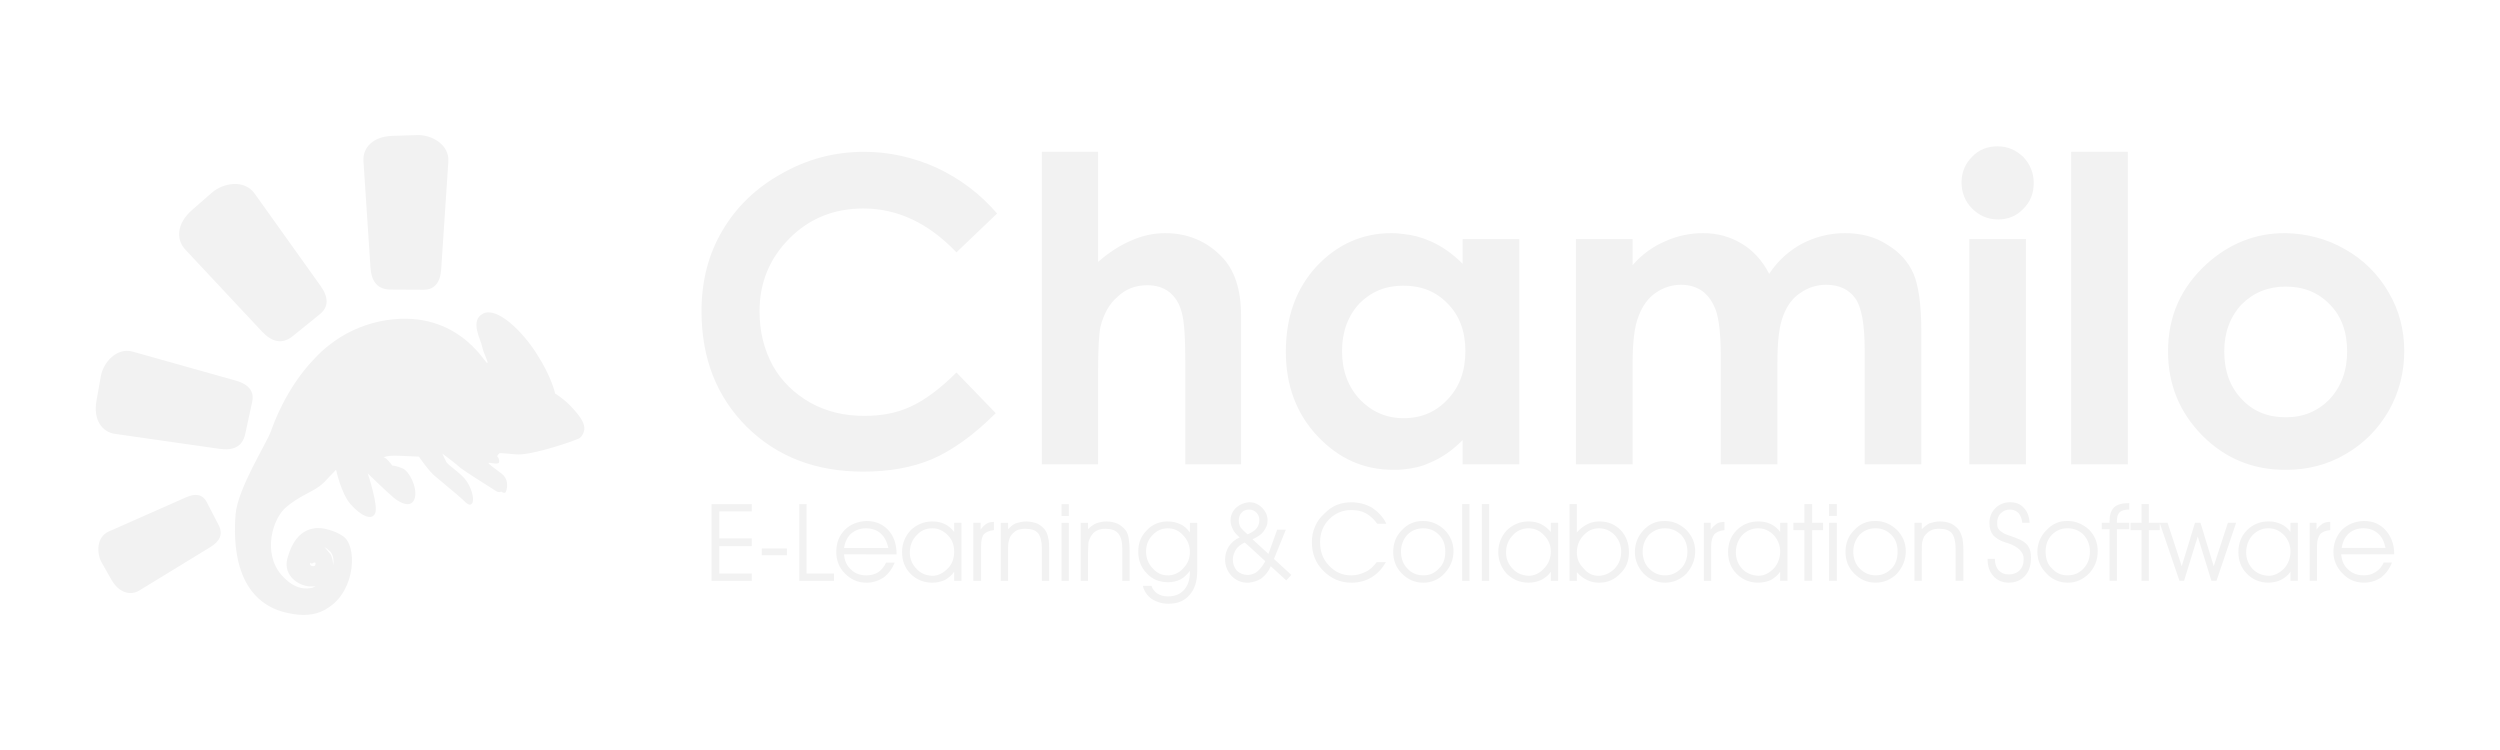
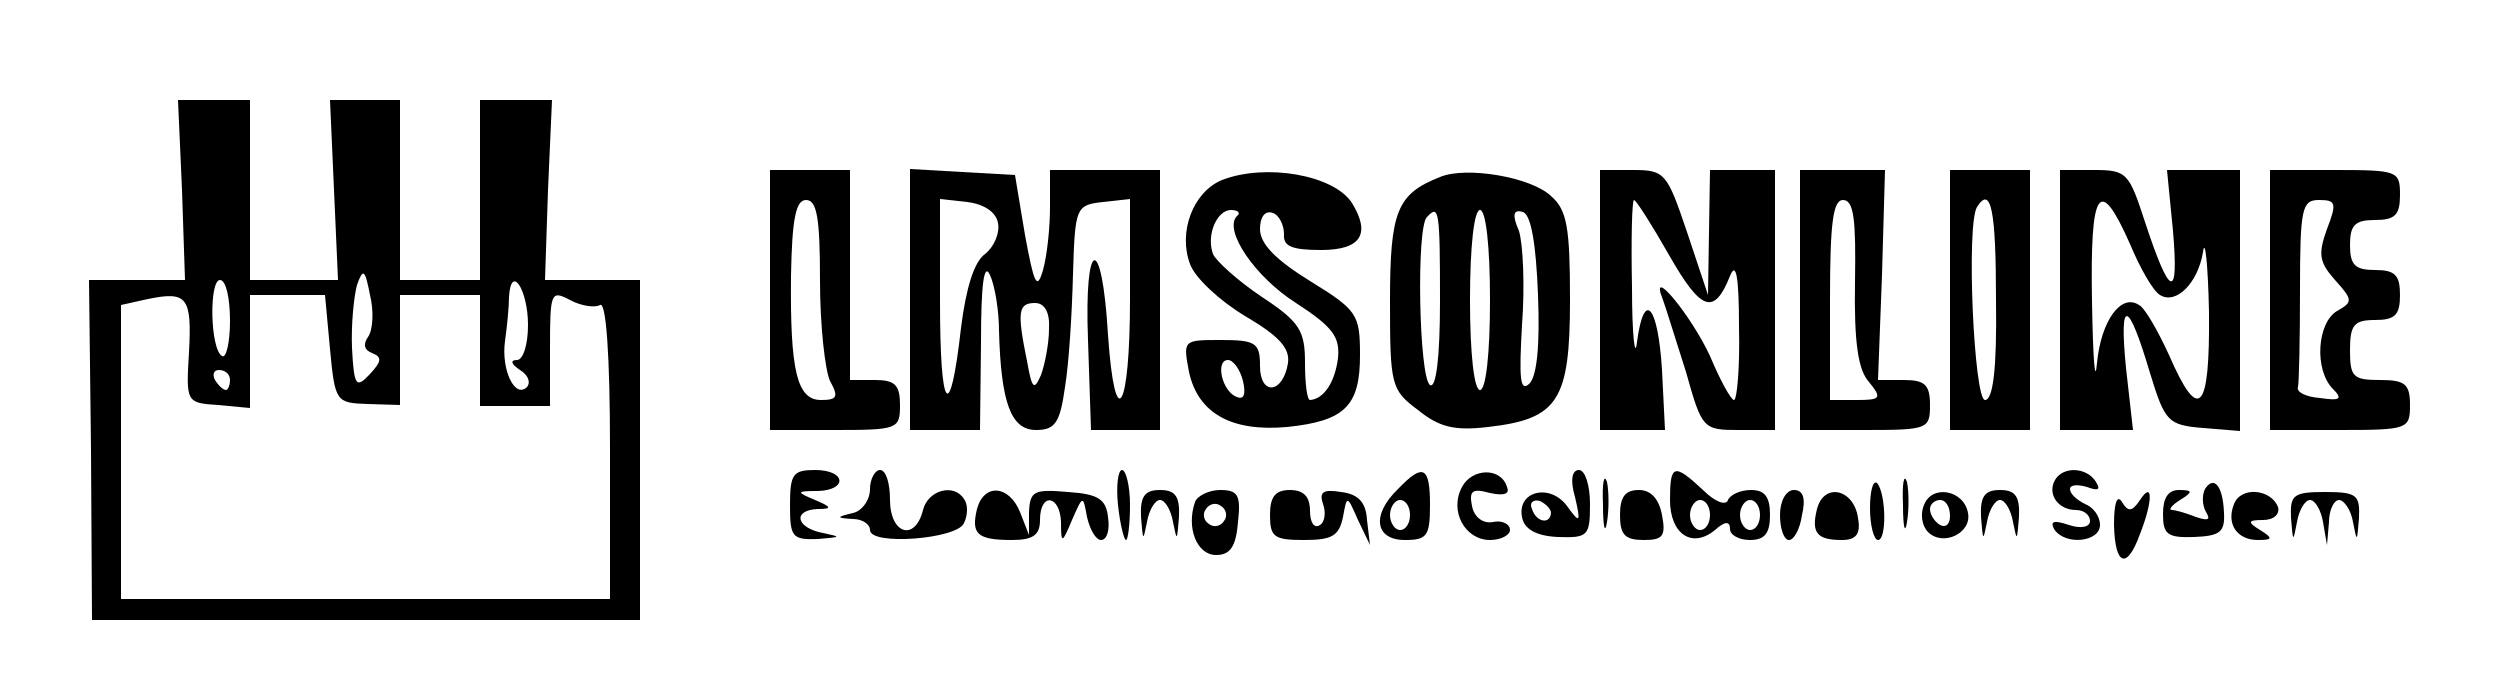
- <svg xmlns="http://www.w3.org/2000/svg" width="200" height="60" viewBox="0 0 200 60" id="svg6694" version="1.1">
-   <defs id="defs6696" />
-   <g id="layer1" transform="translate(0,-992.3622)">
-     <rect style="opacity:1;fill:#cccccc;fill-opacity:0;stroke:none;stroke-width:1;stroke-linecap:round;stroke-linejoin:round;stroke-miterlimit:4;stroke-dasharray:none;stroke-dashoffset:0;stroke-opacity:1" id="rect7274" width="200" height="60" x="0" y="992.362" />
-     <g transform="matrix(0.7610014,0,0,0.7610014,-79.12945,664.8682)" style="fill:#f2f2f2" id="g6644">
-       <g style="fill:#f2f2f2" id="g6646" transform="matrix(0.5211852,0.00265067,-0.00264964,0.5209805,89.99285,329.6949)">
-         <path style="fill:#f2f2f2" id="path6648" d="m 145.07,280.927 c 0,0 0.799,-0.399 1.039,-1.758 0,-0.08 0,-0.16 0,-0.24 l 0,-0.24 c -0.08,-1.278 -1.359,-2.797 -2.797,-4.315 -1.678,-1.678 -3.116,-2.478 -3.116,-2.478 0,0 -0.719,-3.356 -3.756,-7.99 -2.956,-4.635 -8.071,-9.509 -10.867,-8.071 -2.797,1.438 -0.32,5.434 -0.16,6.633 0.24,1.278 1.438,3.356 1.039,3.356 -0.479,-0.08 -6.553,-11.507 -21.735,-8.31 -3.916,0.878 -7.272,2.557 -9.989,4.714 l 0,26.69 c 0.959,-0.959 1.358,-1.439 1.358,-1.439 0,0 1.039,4.795 2.957,6.953 1.918,2.157 4.235,3.436 4.954,1.837 0.719,-1.518 -1.518,-8.07 -1.518,-8.07 0,0 4.155,3.995 5.354,4.954 1.199,0.958 3.516,2.157 4.155,0 0.559,-2.157 -1.119,-5.433 -2.477,-5.992 -1.278,-0.56 -2.078,-0.56 -2.078,-0.56 0,0 -0.799,-1.039 -1.199,-1.359 -0.479,-0.32 -0.559,-0.319 -0.559,-0.319 0,0 0.719,-0.4 2.957,-0.32 2.317,0.08 4.155,0.16 4.155,0.16 0,0 2.078,3.036 3.356,3.995 1.199,1.039 4.315,3.516 5.434,4.554 1.039,1.039 1.678,1.519 2.078,0.639 0.32,-0.879 -0.24,-3.196 -1.678,-4.874 -1.518,-1.598 -3.116,-2.477 -3.676,-3.276 -0.479,-0.959 -0.799,-1.678 -0.799,-1.678 0,0 2.957,2.157 3.676,2.877 0.799,0.639 6.073,3.915 6.952,4.474 0.879,0.64 1.279,0.24 1.279,0.24 0,0 0.639,0.479 0.879,0.16 0.24,-0.32 0.879,-2.477 -0.799,-3.755 -1.758,-1.359 -2.797,-1.998 -2.637,-2.158 0.08,-0.159 1.838,0.4 2.077,-0.08 0.16,-0.399 -0.08,-1.038 -0.32,-1.198 -0.16,-0.241 0.48,-0.72 0.48,-0.72 0,0 0.639,0 3.276,0.24 2.637,0.24 9.269,-1.997 10.628,-2.477 1.358,-0.48 2.077,-0.799 2.077,-0.799 l 0,0 0,0 z m -50.342,34.36 c 5.514,-3.595 5.753,-12.705 2.717,-14.463 -0.879,-0.559 -1.758,-0.958 -2.717,-1.199 l 0,4.156 c 0.24,0.159 0.48,0.4 0.639,0.799 0.479,0.959 0.24,2.157 0.24,2.157 0,0 -0.08,-1.518 -0.639,-2.317 -0.08,-0.08 -0.16,-0.16 -0.24,-0.24 l 0,11.107 0,0 z m 0,-53.059 c -1.198,0.88 -2.237,1.918 -3.196,2.957 l 0,26.449 c 0.799,-0.479 1.518,-0.959 2.158,-1.598 0.4,-0.399 0.719,-0.799 1.039,-1.118 l -0.001,-26.69 0,0 z m -3.196,54.417 c 1.199,-0.239 2.317,-0.719 3.196,-1.358 l 0,-11.107 c -0.479,-0.639 -0.879,-1.039 -0.879,-1.039 0,0 0.4,0.16 0.879,0.64 l 0,-4.156 c -1.039,-0.319 -2.158,-0.479 -3.196,-0.239 l 0,6.952 0,0 c 0.24,-0.16 0.639,-0.24 0.479,0.32 -0.08,0.32 -0.32,0.319 -0.48,0.32 l 0,0 0,4.075 c 0.16,0 0.399,0 0.559,-0.08 0,0 -0.16,0.16 -0.56,0.319 l 0.002,5.353 0,0 z m 0,-51.46 c -5.594,5.913 -8.071,13.025 -8.63,14.623 -0.879,2.477 -6.552,11.426 -7.032,16.7 -0.4,5.354 -0.479,18.379 11.667,20.137 1.438,0.24 2.797,0.239 3.995,-10e-4 l 0,-5.353 c -1.119,0.319 -3.596,0.639 -6.393,-2.557 -3.756,-4.315 -1.918,-11.347 1.039,-13.745 1.918,-1.598 3.756,-2.477 5.354,-3.356 l 0,-26.448 0,0 0,0 z m 0,34.2 0,6.952 c -0.24,0.16 -0.4,0.16 -0.559,-0.08 -0.16,0.48 0.16,0.719 0.559,0.719 l 0,4.075 c -2.557,0.239 -6.073,-1.998 -5.194,-5.514 1.039,-3.994 2.957,-5.752 5.194,-6.152 z" />
-         <g style="fill:#f2f2f2" id="g6650" transform="matrix(0.3825107,0,0,0.3825107,20.08929,125.6128)">
-           <path style="fill:#f2f2f2" id="path6652" d="m 227.414,246.939 13.283,-0.497 c 7.13,-0.267 16.92,4.74 16.36,13.874 l -3.482,56.799 c -0.436,7.122 -3.506,10.89 -9.149,10.891 l -17.511,0 c -7.135,-10e-4 -10.136,-4.519 -10.641,-11.636 l -3.979,-56.054 c -0.503,-7.119 5,-12.998 15.119,-13.377 l 0,0 z" />
-         </g>
-         <g style="fill:#f2f2f2" id="g6654" transform="matrix(0.3107747,-0.2544954,0.2544954,0.3107747,-108.3247,252.8356)">
-           <path style="fill:#f2f2f2" id="path6656" d="m 364.994,242.27 13.283,-0.498 c 7.129,-0.267 16.919,4.74 16.36,13.874 l -3.481,56.799 c -0.437,7.122 -3.506,10.89 -9.149,10.89 l -17.511,0.001 c -7.135,-0.001 -10.136,-4.519 -10.64,-11.636 l -3.979,-56.054 c -0.506,-7.117 4.998,-12.998 15.117,-13.376 l 0,0 z" />
-         </g>
-         <g style="fill:#f2f2f2" id="g6658" transform="matrix(0.07828233,-0.3710459,0.3710459,0.07828233,-104.36,429.7208)">
-           <path style="fill:#f2f2f2" id="path6660" d="m 485.005,307.459 13.284,-0.497 c 7.129,-0.267 16.92,4.739 16.36,13.874 l -3.481,56.8 c -0.436,7.121 -3.506,10.889 -9.149,10.89 l -17.512,0 c -7.135,0 -10.134,-4.519 -10.64,-11.636 l -3.978,-56.054 c -0.505,-7.117 4.999,-12.998 15.116,-13.377 l 0,0 z" />
-         </g>
-         <g style="fill:#f2f2f2" id="g6662" transform="matrix(-0.1390276,-0.2652162,0.2652162,-0.1390276,13.93429,526.8686)">
-           <path style="fill:#f2f2f2" id="path6664" d="m 584.441,445.677 13.283,-0.497 c 7.131,-0.266 16.921,4.741 16.36,13.874 l -3.48,56.8 c -0.438,7.121 -3.505,10.89 -9.149,10.89 l -17.511,0 c -7.134,0 -10.135,-4.518 -10.639,-11.635 l -3.98,-56.054 c -0.504,-7.118 4.999,-12.998 15.116,-13.378 l 0,0 z" />
-         </g>
-       </g>
-       <g style="fill:#f2f2f2" id="g6666">
-         <path d="m 344.287,479.734 0,-5.523 c 1.825,0 3.362,-0.624 4.61,-1.921 1.201,-1.297 1.825,-2.978 1.825,-4.995 0,-2.017 -0.576,-3.698 -1.825,-4.947 -1.2,-1.249 -2.737,-1.873 -4.61,-1.873 l 0,-5.619 c 2.161,0.048 4.274,0.576 6.195,1.681 1.969,1.105 3.506,2.642 4.611,4.563 1.104,1.874 1.633,3.938 1.633,6.148 0,2.258 -0.528,4.323 -1.633,6.292 -1.153,1.969 -2.642,3.458 -4.563,4.563 -1.873,1.104 -3.986,1.633 -6.243,1.633 l 0,0 z m 0,-24.878 0,5.619 -0.048,0 c -1.825,0 -3.362,0.624 -4.611,1.873 -1.2,1.297 -1.825,2.929 -1.825,4.947 0,2.065 0.624,3.746 1.825,4.995 1.201,1.296 2.738,1.921 4.611,1.921 0,0 0,0 0.048,0 l 0,5.523 c -0.048,0 -0.048,0 -0.097,0 -3.41,0 -6.291,-1.201 -8.693,-3.602 -2.402,-2.449 -3.602,-5.379 -3.602,-8.837 0,-3.698 1.345,-6.724 4.083,-9.222 2.353,-2.113 5.091,-3.218 8.165,-3.218 0.048,0 0.096,0 0.144,0 l 0,0 0,0 z m -92.742,24.83 0,-5.379 c 1.873,0 3.41,-0.672 4.61,-1.969 1.249,-1.297 1.873,-2.978 1.873,-5.091 0,-2.065 -0.624,-3.746 -1.873,-4.995 -1.201,-1.249 -2.737,-1.873 -4.61,-1.873 l 0,-5.427 c 0.96,0.096 1.873,0.336 2.737,0.721 1.249,0.528 2.402,1.345 3.458,2.401 l 0,-2.593 5.955,0 0,23.677 -5.955,0 0,-2.545 c -1.153,1.153 -2.305,1.921 -3.506,2.401 -0.817,0.385 -1.729,0.577 -2.69,0.673 l 0,0 0,0 z m 18.106,-24.206 5.955,0 0,2.738 c 1.008,-1.153 2.161,-1.969 3.41,-2.497 1.249,-0.576 2.594,-0.865 4.034,-0.865 1.489,0 2.834,0.384 4.034,1.105 1.201,0.721 2.161,1.777 2.882,3.17 0.913,-1.393 2.113,-2.449 3.458,-3.17 1.393,-0.721 2.882,-1.105 4.514,-1.105 1.681,0 3.17,0.384 4.419,1.201 1.297,0.768 2.209,1.777 2.786,3.074 0.528,1.248 0.816,3.266 0.816,6.099 l 0,13.928 -5.955,0 0,-12.055 c 0,-2.69 -0.336,-4.515 -1.008,-5.427 -0.672,-0.913 -1.681,-1.393 -3.026,-1.393 -1.008,0 -1.921,0.288 -2.738,0.865 -0.816,0.528 -1.393,1.345 -1.777,2.353 -0.432,1.057 -0.624,2.69 -0.624,4.947 l 0,10.71 -5.955,0 0,-11.478 c 0,-2.161 -0.192,-3.698 -0.48,-4.611 -0.337,-0.961 -0.817,-1.633 -1.441,-2.113 -0.624,-0.432 -1.345,-0.672 -2.257,-0.672 -0.961,0 -1.874,0.288 -2.69,0.865 -0.769,0.528 -1.393,1.393 -1.777,2.449 -0.432,1.056 -0.624,2.737 -0.624,4.995 l 0,10.566 -5.955,0 0,-23.678 -7.5e-4,0 0,0 z m 44.329,-9.75 c 1.057,0 1.922,0.384 2.69,1.105 0.72,0.768 1.105,1.681 1.105,2.738 0,1.104 -0.336,1.969 -1.105,2.737 -0.72,0.768 -1.633,1.105 -2.641,1.105 -1.057,0 -1.969,-0.384 -2.738,-1.153 -0.721,-0.721 -1.105,-1.681 -1.105,-2.738 0,-1.057 0.384,-1.969 1.105,-2.689 0.721,-0.769 1.633,-1.105 2.689,-1.105 l 0,0 z m -2.977,9.75 5.955,0 0,23.677 -5.955,0 0,-23.677 0,0 z m 10.71,-9.174 5.956,0 0,32.851 -5.956,0 0,-32.851 0,0 z m -112.913,6.484 -4.274,4.083 c -2.93,-3.074 -6.195,-4.611 -9.797,-4.611 -3.074,0 -5.667,1.057 -7.732,3.122 -2.113,2.113 -3.17,4.659 -3.17,7.685 0,2.161 0.48,4.034 1.393,5.715 0.913,1.633 2.257,2.93 3.938,3.89 1.729,0.96 3.602,1.392 5.667,1.392 1.777,0 3.41,-0.288 4.851,-0.96 1.489,-0.672 3.122,-1.873 4.851,-3.602 l 4.13,4.274 c -2.353,2.353 -4.611,3.938 -6.724,4.851 -2.065,0.864 -4.467,1.297 -7.204,1.297 -4.947,0 -9.029,-1.537 -12.247,-4.707 -3.17,-3.17 -4.755,-7.204 -4.755,-12.151 0,-3.17 0.72,-6.004 2.209,-8.501 1.441,-2.449 3.506,-4.467 6.195,-5.955 2.689,-1.537 5.571,-2.306 8.693,-2.306 2.642,0 5.187,0.576 7.636,1.681 2.45,1.153 4.563,2.737 6.34,4.803 l 0,0 z m 42.745,2.161 0,5.427 -0.048,0 c -1.873,0 -3.362,0.625 -4.611,1.873 -1.201,1.297 -1.825,2.978 -1.825,4.995 0,2.065 0.624,3.746 1.873,5.091 1.249,1.296 2.786,1.969 4.563,1.969 0.048,0 0.048,0 0.048,0 l 0,5.379 c -0.336,0.048 -0.72,0.048 -1.104,0.048 -3.074,0 -5.715,-1.153 -7.973,-3.554 -2.209,-2.353 -3.314,-5.331 -3.314,-8.837 0,-3.65 1.056,-6.628 3.218,-8.982 2.161,-2.305 4.803,-3.506 7.877,-3.506 0.48,0 0.864,0.048 1.296,0.096 l 0,0 0,0 z m -38.038,-8.645 5.908,0 0,11.575 c 1.153,-1.009 2.354,-1.777 3.506,-2.257 1.201,-0.528 2.354,-0.768 3.554,-0.768 2.305,0 4.323,0.816 5.907,2.449 1.393,1.393 2.065,3.506 2.065,6.195 l 0,15.657 -5.859,0 0,-10.422 c 0,-2.738 -0.097,-4.611 -0.385,-5.571 -0.24,-0.961 -0.72,-1.633 -1.297,-2.113 -0.624,-0.48 -1.393,-0.72 -2.305,-0.72 -1.249,0 -2.258,0.384 -3.122,1.201 -0.865,0.72 -1.489,1.825 -1.825,3.218 -0.144,0.721 -0.24,2.306 -0.24,4.851 l 0,9.557 -5.908,0 0,-32.851 z" id="path6668" style="fill:#f2f2f2" />
-         <path d="m 352.452,491.597 0,-0.769 0,0 c 0.48,0 0.865,-0.096 1.249,-0.336 0.385,-0.24 0.673,-0.576 0.865,-1.008 l 0.865,0 c -0.24,0.672 -0.672,1.201 -1.153,1.585 -0.528,0.336 -1.104,0.528 -1.777,0.528 l -0.048,0 0,0 0,0 z m 0,-2.978 0,-0.672 2.306,0 c -0.144,-0.672 -0.384,-1.201 -0.817,-1.537 -0.384,-0.336 -0.865,-0.528 -1.489,-0.528 l 0,-0.768 c 0.048,0 0.048,0 0.048,0 0.961,0 1.681,0.336 2.257,0.961 0.576,0.624 0.913,1.488 0.913,2.497 l 0,0.048 -3.218,0 0,0 z m 0,-3.506 0,0.768 -0.048,0 c -0.576,0 -1.104,0.192 -1.489,0.528 -0.432,0.384 -0.672,0.913 -0.768,1.537 l 2.305,0 0,0.672 -2.353,0 c 0.048,0.672 0.288,1.201 0.72,1.585 0.433,0.432 1.008,0.624 1.633,0.624 l 0,0.769 c -0.864,0 -1.633,-0.337 -2.209,-0.961 -0.624,-0.624 -0.961,-1.393 -0.961,-2.257 0,-0.961 0.336,-1.729 0.913,-2.353 0.624,-0.576 1.344,-0.864 2.257,-0.912 l 0,0 0,0 z m -10.038,6.484 0,-0.721 c 0.048,0 0.048,0 0.048,0 0.624,0 1.153,-0.288 1.633,-0.768 0.433,-0.48 0.673,-1.105 0.673,-1.777 0,-0.672 -0.24,-1.249 -0.673,-1.729 -0.48,-0.48 -1.008,-0.72 -1.633,-0.72 0,0 0,0 -0.048,0 l 0,-0.72 c 0.048,0 0.048,0 0.096,0 0.48,0 0.865,0.096 1.297,0.288 0.385,0.192 0.721,0.48 0.961,0.816 l 0,-0.961 0.769,0 0,6.1 -0.769,0 0,-0.961 c -0.24,0.384 -0.576,0.624 -1.008,0.865 -0.384,0.192 -0.865,0.288 -1.345,0.288 l 0,0 0,5e-4 z m 5.139,-0.192 -0.769,0 0,-6.1 0.72,0 0,0.72 c 0.192,-0.288 0.433,-0.48 0.624,-0.624 0.24,-0.144 0.528,-0.192 0.817,-0.192 l 0,0.865 c -0.48,0.048 -0.865,0.192 -1.056,0.432 -0.192,0.24 -0.336,0.672 -0.336,1.201 l 0,3.698 0,0 z m -5.139,-6.243 0,0.72 c -0.624,0 -1.153,0.24 -1.633,0.72 -0.433,0.481 -0.673,1.105 -0.673,1.825 0,0.672 0.24,1.249 0.673,1.729 0.48,0.48 1.008,0.672 1.633,0.72 l 0,0.721 0,0 c -0.865,0 -1.633,-0.337 -2.209,-0.913 -0.624,-0.624 -0.913,-1.393 -0.913,-2.306 0,-0.912 0.288,-1.681 0.913,-2.305 0.576,-0.576 1.345,-0.912 2.209,-0.912 l 0,0 z m -11.383,0.912 0,-0.721 2.065,6.052 0.48,0 1.441,-4.659 1.441,4.659 0.528,0 2.065,-6.1 -0.865,0 -1.489,4.563 -1.393,-4.563 -0.576,0 -1.393,4.563 -1.489,-4.563 -0.817,0 0,0 0,0.769 0,0 0,0 z m 0,-0.721 0,0.721 -1.153,0 0,5.331 -0.768,0 0,-5.331 -1.153,0 0,-0.769 1.153,0 0,-1.969 0.768,0 0,1.969 1.153,0 0,0 0,0.048 0,0 z m -9.701,6.244 0,-0.769 c 0,0 0,0 0.048,0 0.624,0 1.201,-0.24 1.633,-0.72 0.432,-0.433 0.672,-1.057 0.672,-1.777 0,-0.72 -0.24,-1.297 -0.672,-1.777 -0.432,-0.432 -1.008,-0.672 -1.681,-0.672 l 0,-0.768 c 0.864,0 1.633,0.336 2.257,0.912 0.624,0.624 0.913,1.393 0.913,2.258 0,0.913 -0.288,1.681 -0.913,2.353 -0.624,0.624 -1.345,0.961 -2.209,0.961 -0.048,-2.5e-4 -0.048,-2.5e-4 -0.048,-2.5e-4 l 0,0 0,0 z m 5.187,-0.192 -0.768,0 0,-5.427 -0.817,0 0,-0.672 0.817,0 0,-0.192 c 0,-0.625 0.144,-1.105 0.48,-1.441 0.337,-0.288 0.817,-0.433 1.489,-0.433 l 0.097,0 0,0.673 c -0.48,0 -0.817,0.096 -1.009,0.288 -0.192,0.192 -0.288,0.48 -0.288,0.913 l 0,0.192 1.297,0 0,0.672 -1.297,0 0,5.427 -2.5e-4,0 z m -5.187,-6.291 0,0.768 -0.048,0 c -0.624,0 -1.152,0.24 -1.585,0.672 -0.48,0.481 -0.672,1.105 -0.672,1.777 0,0.72 0.192,1.345 0.672,1.777 0.433,0.48 0.961,0.72 1.633,0.72 l 0,0.769 c -0.865,0 -1.633,-0.337 -2.21,-0.961 -0.624,-0.624 -0.961,-1.393 -0.961,-2.257 0,-0.913 0.336,-1.681 0.961,-2.305 0.624,-0.673 1.345,-0.961 2.161,-0.961 0.048,0 0.048,0 0.048,0 l 0,0 0,0 z m -20.172,6.484 0,-0.769 0,0 c 0.672,0 1.201,-0.24 1.681,-0.72 0.432,-0.433 0.624,-1.057 0.624,-1.777 0,-0.72 -0.192,-1.297 -0.672,-1.777 -0.433,-0.432 -0.961,-0.672 -1.633,-0.672 l 0,-0.768 c 0.865,0 1.585,0.336 2.209,0.912 0.624,0.624 0.961,1.393 0.961,2.258 0,0.913 -0.337,1.681 -0.913,2.353 -0.624,0.624 -1.392,0.961 -2.257,0.961 l 0,0 0,0 0,0 z m 4.082,-6.292 0.769,0 0,0.672 c 0.24,-0.24 0.528,-0.48 0.817,-0.624 0.336,-0.096 0.672,-0.192 1.104,-0.192 0.433,0 0.865,0.096 1.201,0.24 0.336,0.192 0.624,0.433 0.817,0.721 0.144,0.24 0.24,0.48 0.336,0.816 0.048,0.288 0.096,0.721 0.096,1.297 l 0,3.17 -0.817,0 0,-3.41 c 0,-0.72 -0.144,-1.249 -0.384,-1.585 -0.288,-0.336 -0.72,-0.48 -1.345,-0.48 -0.336,0 -0.672,0.048 -0.913,0.192 -0.288,0.144 -0.48,0.384 -0.672,0.624 -0.097,0.192 -0.144,0.384 -0.192,0.576 -0.048,0.24 -0.048,0.576 -0.048,1.104 l 0,2.978 -0.769,0 0,-6.1 0,0 0,0 z m 7.685,3.794 0.769,0 c 0,0.528 0.144,0.913 0.384,1.201 0.288,0.288 0.624,0.433 1.057,0.433 0.48,0 0.864,-0.144 1.152,-0.433 0.288,-0.288 0.433,-0.672 0.433,-1.201 0,-0.72 -0.576,-1.297 -1.729,-1.681 -0.096,0 -0.144,-0.048 -0.192,-0.048 -0.624,-0.192 -1.008,-0.48 -1.297,-0.769 -0.24,-0.336 -0.384,-0.72 -0.384,-1.249 0,-0.624 0.192,-1.152 0.624,-1.585 0.384,-0.384 0.913,-0.624 1.537,-0.624 0.624,0 1.105,0.192 1.441,0.576 0.384,0.384 0.576,0.913 0.624,1.585 l -0.769,0 c -0.048,-0.432 -0.192,-0.768 -0.384,-1.008 -0.24,-0.24 -0.528,-0.384 -0.913,-0.384 -0.384,0 -0.72,0.144 -0.961,0.384 -0.288,0.288 -0.384,0.624 -0.384,1.008 0,0.24 0,0.384 0.096,0.576 0.096,0.144 0.192,0.288 0.384,0.384 0.144,0.144 0.48,0.288 0.961,0.433 0.288,0.096 0.481,0.192 0.624,0.24 0.528,0.192 0.913,0.433 1.153,0.769 0.24,0.336 0.336,0.72 0.336,1.249 0,0.817 -0.192,1.441 -0.624,1.921 -0.432,0.48 -1.008,0.721 -1.729,0.721 -0.625,0 -1.201,-0.24 -1.585,-0.673 -0.432,-0.48 -0.624,-1.056 -0.624,-1.825 l 0,-7.5e-4 z m -11.767,-3.986 0,0.768 c -0.048,0 -0.048,0 -0.048,0 -0.624,0 -1.201,0.24 -1.633,0.672 -0.433,0.481 -0.672,1.105 -0.672,1.777 0,0.72 0.24,1.345 0.672,1.777 0.48,0.48 1.008,0.72 1.681,0.72 l 0,0.769 c -0.913,0 -1.633,-0.337 -2.257,-0.961 -0.624,-0.624 -0.913,-1.393 -0.913,-2.257 0,-0.913 0.288,-1.681 0.913,-2.305 0.624,-0.673 1.345,-0.961 2.209,-0.961 2.5e-4,0 2.5e-4,0 0.048,0 l 0,0 0,0 z m -12.343,6.484 0,-0.721 0,0 c 0.624,0 1.153,-0.288 1.633,-0.768 0.432,-0.48 0.672,-1.105 0.672,-1.777 0,-0.672 -0.24,-1.249 -0.672,-1.729 -0.48,-0.48 -1.009,-0.72 -1.633,-0.72 l 0,0 0,-0.72 c 0,0 0,0 0.048,0 0.48,0 0.913,0.096 1.297,0.288 0.384,0.192 0.72,0.48 0.961,0.816 l 0,-0.961 0.768,0 0,6.1 -0.768,0 0,-0.961 c -0.24,0.384 -0.576,0.624 -0.961,0.865 -0.433,0.192 -0.865,0.288 -1.345,0.288 l 0,0 0,5e-4 z m 4.851,-0.192 0,-5.331 -1.153,0 0,-0.769 1.153,0 0,-1.969 0.817,0 0,1.969 1.152,0 0,0.769 -1.152,0 0,5.331 -0.817,0 0,0 z m 3.41,-6.82 -0.817,0 0,-1.249 0.817,0 0,1.249 0,0 z m -0.817,6.82 0,-6.1 0.817,0 0,6.1 -0.817,0 z m -7.444,-6.243 0,0.72 c -0.672,0 -1.201,0.24 -1.681,0.72 -0.433,0.481 -0.672,1.105 -0.672,1.825 0,0.672 0.24,1.249 0.672,1.729 0.48,0.48 1.008,0.672 1.681,0.72 l 0,0.721 -0.048,0 c -0.865,0 -1.633,-0.337 -2.209,-0.913 -0.624,-0.624 -0.913,-1.393 -0.913,-2.306 0,-0.912 0.288,-1.681 0.913,-2.305 0.576,-0.576 1.344,-0.912 2.257,-0.912 l 0,0 z m -9.798,6.436 0,-0.769 0,0 c 0.673,0 1.201,-0.24 1.681,-0.72 0.432,-0.433 0.672,-1.057 0.672,-1.777 0,-0.72 -0.24,-1.297 -0.672,-1.777 -0.48,-0.432 -1.008,-0.672 -1.681,-0.672 l 0,-0.768 c 0.865,0 1.585,0.336 2.21,0.912 0.624,0.624 0.961,1.393 0.961,2.258 0,0.913 -0.336,1.681 -0.913,2.353 -0.624,0.624 -1.393,0.961 -2.257,0.961 l 0,0 0,0 0,0 z m 4.851,-0.192 -0.768,0 0,-6.1 0.72,0 0,0.72 c 0.192,-0.288 0.432,-0.48 0.624,-0.624 0.24,-0.144 0.528,-0.192 0.817,-0.192 l 0,0.865 c -0.48,0.048 -0.817,0.192 -1.057,0.432 -0.192,0.24 -0.336,0.672 -0.336,1.201 l 0,3.698 0,0 z m -4.851,-6.291 0,0.768 -0.048,0 c -0.624,0 -1.152,0.24 -1.633,0.672 -0.432,0.481 -0.672,1.105 -0.672,1.777 0,0.72 0.24,1.345 0.672,1.777 0.481,0.48 1.008,0.72 1.681,0.72 l 0,0.769 c -0.865,0 -1.633,-0.337 -2.258,-0.961 -0.576,-0.624 -0.913,-1.393 -0.913,-2.257 0,-0.913 0.336,-1.681 0.913,-2.305 0.624,-0.673 1.345,-0.961 2.209,-0.961 l 0.049,0 0,0 0,0 z m -6.916,6.484 0,-0.721 c 0.624,-0.048 1.153,-0.288 1.633,-0.768 0.433,-0.48 0.673,-1.057 0.673,-1.777 0,-0.672 -0.24,-1.249 -0.673,-1.729 -0.48,-0.48 -1.008,-0.72 -1.633,-0.72 l 0,-0.72 0.048,0 c 0.865,0 1.585,0.288 2.209,0.913 0.576,0.624 0.865,1.393 0.865,2.305 0,0.912 -0.288,1.681 -0.913,2.257 -0.576,0.624 -1.344,0.961 -2.209,0.961 z m 0,-6.436 0,0.72 c 0,0 0,0 -0.048,0 -0.624,0 -1.153,0.24 -1.633,0.769 -0.433,0.48 -0.673,1.056 -0.673,1.777 0,0.672 0.24,1.201 0.721,1.681 0.432,0.528 0.961,0.768 1.585,0.768 0,0 0,0 0.048,0 l 0,0.721 c -0.048,0 -0.048,0 -0.048,0 -0.481,0 -0.865,-0.097 -1.249,-0.288 -0.384,-0.192 -0.72,-0.433 -1.057,-0.817 l 0,0.913 -0.768,0 0,-8.069 0.768,0 0,2.545 0,0.432 c 0.337,-0.384 0.721,-0.672 1.105,-0.864 0.384,-0.193 0.769,-0.288 1.249,-0.288 l 0,0 0,0 z m -7.444,6.436 0,-0.721 0,0 c 0.624,0 1.201,-0.288 1.633,-0.768 0.48,-0.48 0.721,-1.105 0.721,-1.777 0,-0.672 -0.24,-1.249 -0.721,-1.729 -0.432,-0.48 -1.008,-0.72 -1.585,-0.72 l -0.048,0 0,-0.72 0.048,0 c 0.48,0 0.913,0.096 1.297,0.288 0.385,0.192 0.721,0.48 1.009,0.816 l 0,-0.961 0.768,0 0,6.1 -0.768,0 0,-0.961 c -0.24,0.384 -0.576,0.624 -1.009,0.865 -0.432,0.192 -0.864,0.288 -1.345,0.288 l 0,5e-4 z m 0,-6.436 0,0.72 c -0.624,0 -1.201,0.24 -1.633,0.72 -0.48,0.481 -0.721,1.105 -0.721,1.825 0,0.672 0.24,1.249 0.721,1.729 0.432,0.48 1.008,0.672 1.633,0.72 l 0,0.721 0,0 c -0.913,0 -1.633,-0.337 -2.257,-0.913 -0.576,-0.624 -0.913,-1.393 -0.913,-2.306 0,-0.912 0.336,-1.681 0.913,-2.305 0.625,-0.576 1.345,-0.912 2.257,-0.912 l 0,0 z m -11.047,6.436 0,-0.769 0,0 c 0.672,0 1.201,-0.24 1.633,-0.72 0.481,-0.433 0.673,-1.057 0.673,-1.777 0,-0.72 -0.192,-1.297 -0.673,-1.777 -0.432,-0.432 -0.961,-0.672 -1.633,-0.672 l 0,-0.768 c 0.865,0 1.585,0.336 2.209,0.912 0.624,0.624 0.961,1.393 0.961,2.258 0,0.913 -0.336,1.681 -0.961,2.353 -0.576,0.624 -1.344,0.961 -2.209,0.961 l 0,0 0,0 0,0 z m 4.082,-0.192 0,-8.069 0.769,0 0,8.069 -0.769,0 0,0 z m 2.066,0 0,-8.069 0.769,0 0,8.069 -0.769,0 z m -6.148,-6.291 0,0.768 c -0.048,0 -0.048,0 -0.048,0 -0.624,0 -1.201,0.24 -1.633,0.672 -0.433,0.481 -0.672,1.105 -0.672,1.777 0,0.72 0.24,1.345 0.672,1.777 0.432,0.48 1.008,0.72 1.681,0.72 l 0,0.769 c -0.913,0 -1.633,-0.337 -2.257,-0.961 -0.624,-0.624 -0.912,-1.393 -0.912,-2.257 0,-0.913 0.288,-1.681 0.912,-2.305 0.624,-0.673 1.345,-0.961 2.209,-0.961 0,0 0,0 0.048,0 l 0,0 0,0 z m -18.346,6.484 0,-0.817 c 0.336,-0.048 0.624,-0.144 0.865,-0.336 0.288,-0.24 0.576,-0.576 0.864,-1.105 l -1.729,-1.585 0,-1.297 c 0.384,-0.192 0.624,-0.336 0.816,-0.576 0.192,-0.24 0.288,-0.528 0.288,-0.865 0,-0.288 -0.096,-0.576 -0.288,-0.768 -0.24,-0.24 -0.48,-0.336 -0.768,-0.336 0,0 0,0 -0.048,0 l 0,-0.769 c 0.048,0 0.048,0 0.096,0 0.48,0 0.913,0.192 1.297,0.576 0.385,0.384 0.576,0.817 0.576,1.345 0,0.433 -0.144,0.769 -0.432,1.153 -0.24,0.336 -0.624,0.576 -1.153,0.817 l 1.681,1.537 0.912,-2.546 0.913,0 -1.249,3.074 1.825,1.681 -0.528,0.576 -1.633,-1.489 c -0.24,0.576 -0.576,0.961 -1.008,1.297 -0.384,0.24 -0.817,0.384 -1.297,0.432 l 0,0 0,-2.5e-4 z m 13.495,-6.196 c -0.336,-0.48 -0.768,-0.864 -1.2,-1.104 -0.433,-0.24 -0.961,-0.336 -1.537,-0.336 -0.913,0 -1.681,0.336 -2.306,0.961 -0.672,0.672 -0.961,1.489 -0.961,2.402 0,1.008 0.288,1.825 0.961,2.497 0.624,0.672 1.393,1.008 2.306,1.008 0.576,0 1.056,-0.144 1.537,-0.384 0.432,-0.192 0.816,-0.576 1.152,-1.008 l 0.961,0 c -0.384,0.672 -0.864,1.2 -1.488,1.585 -0.624,0.384 -1.345,0.576 -2.113,0.576 -1.201,0 -2.161,-0.433 -2.978,-1.249 -0.817,-0.816 -1.201,-1.825 -1.201,-3.025 0,-0.576 0.097,-1.105 0.336,-1.633 0.192,-0.48 0.528,-0.961 0.961,-1.345 0.385,-0.384 0.817,-0.72 1.297,-0.913 0.48,-0.192 1.008,-0.288 1.537,-0.288 0.816,0 1.537,0.192 2.209,0.576 0.624,0.432 1.153,0.961 1.489,1.681 l -0.961,0 0,-2.5e-4 z m -13.495,-2.257 0,0.769 c -0.288,0 -0.576,0.096 -0.769,0.336 -0.192,0.192 -0.288,0.48 -0.288,0.816 0,0.24 0.048,0.48 0.192,0.721 0.144,0.192 0.384,0.432 0.72,0.72 0.048,0 0.097,-0.048 0.144,-0.048 l 0,1.297 -0.433,-0.384 c -0.384,0.192 -0.72,0.432 -0.913,0.72 -0.192,0.336 -0.336,0.672 -0.336,1.057 0,0.48 0.144,0.864 0.433,1.201 0.336,0.288 0.672,0.432 1.152,0.432 0.048,0 0.097,0 0.097,0 l 0,0.817 c -0.048,0 -0.097,0 -0.144,0 -0.672,0 -1.201,-0.24 -1.681,-0.721 -0.433,-0.48 -0.672,-1.056 -0.672,-1.729 0,-0.48 0.144,-0.961 0.384,-1.345 0.288,-0.432 0.672,-0.768 1.153,-0.961 -0.385,-0.336 -0.624,-0.624 -0.721,-0.865 -0.144,-0.288 -0.24,-0.576 -0.24,-0.913 0,-0.528 0.192,-0.961 0.576,-1.345 0.384,-0.337 0.816,-0.529 1.345,-0.577 l 0,0 0,0 z m -8.501,10.662 0,-0.769 0,0 c 0.672,0 1.249,-0.192 1.681,-0.672 0.432,-0.48 0.624,-1.105 0.624,-1.873 l 0,-0.144 c -0.288,0.385 -0.624,0.721 -1.009,0.913 -0.384,0.192 -0.816,0.288 -1.249,0.288 -0.048,0 -0.048,0 -0.048,0 l 0,-0.72 0,0 c 0.576,0 1.153,-0.24 1.585,-0.72 0.48,-0.48 0.721,-1.057 0.721,-1.729 0,-0.672 -0.24,-1.297 -0.721,-1.777 -0.432,-0.48 -0.961,-0.72 -1.585,-0.72 l 0,0 0,-0.72 c 0.481,0 0.913,0.096 1.297,0.288 0.385,0.144 0.721,0.48 1.009,0.864 l 0,-1.008 0.768,0 0,5.091 c 0,1.104 -0.288,1.921 -0.816,2.497 -0.528,0.624 -1.249,0.913 -2.21,0.913 l -0.048,0 0,0 z m 0,-8.645 0,0.72 c -0.672,0 -1.153,0.24 -1.585,0.672 -0.48,0.481 -0.72,1.057 -0.72,1.777 0,0.672 0.24,1.297 0.72,1.777 0.433,0.48 0.913,0.72 1.585,0.72 l 0,0.72 c -0.865,0 -1.633,-0.288 -2.209,-0.913 -0.624,-0.624 -0.913,-1.393 -0.913,-2.305 0,-0.912 0.288,-1.633 0.913,-2.257 0.576,-0.624 1.345,-0.913 2.161,-0.913 0,0 0,0 0.048,0 l 0,0 z m 0,7.876 0,0.769 c -0.672,0 -1.201,-0.192 -1.681,-0.48 -0.528,-0.384 -0.817,-0.817 -0.961,-1.393 l 0.913,0 c 0.096,0.336 0.336,0.624 0.624,0.816 0.336,0.192 0.624,0.288 1.104,0.288 l 0,0 0,0 z m -24.782,-1.441 0,-0.721 0,0 c 0.624,0 1.153,-0.288 1.633,-0.768 0.48,-0.48 0.672,-1.105 0.672,-1.777 0,-0.672 -0.192,-1.249 -0.672,-1.729 -0.48,-0.48 -1.009,-0.72 -1.585,-0.72 -0.048,0 -0.048,0 -0.048,0 l 0,-0.72 0.048,0 c 0.48,0 0.913,0.096 1.297,0.288 0.384,0.192 0.721,0.48 0.961,0.816 l 0,-0.961 0.768,0 0,6.1 -0.768,0 0,-0.961 c -0.24,0.384 -0.576,0.624 -0.961,0.865 -0.432,0.192 -0.864,0.288 -1.345,0.288 l 0,0 0,5e-4 z m 5.139,-0.192 -0.817,0 0,-6.1 0.768,0 0,0.72 c 0.192,-0.288 0.384,-0.48 0.624,-0.624 0.192,-0.144 0.48,-0.192 0.768,-0.192 l 0,0.865 c -0.48,0.048 -0.816,0.192 -1.056,0.432 -0.192,0.24 -0.288,0.672 -0.288,1.201 l 0,3.698 2.5e-4,0 0,0 z m 2.065,-6.099 0.768,0 0,0.672 c 0.24,-0.24 0.48,-0.48 0.816,-0.624 0.336,-0.096 0.673,-0.192 1.105,-0.192 0.432,0 0.816,0.096 1.2,0.24 0.336,0.192 0.624,0.433 0.817,0.721 0.144,0.24 0.24,0.48 0.288,0.816 0.096,0.288 0.096,0.721 0.096,1.297 l 0,3.17 -0.768,0 0,-3.41 c 0,-0.72 -0.144,-1.249 -0.384,-1.585 -0.288,-0.336 -0.721,-0.48 -1.345,-0.48 -0.384,0 -0.672,0.048 -0.961,0.192 -0.24,0.144 -0.48,0.384 -0.624,0.624 -0.096,0.192 -0.144,0.384 -0.192,0.576 -0.048,0.24 -0.048,0.576 -0.048,1.104 l 0,2.978 -0.768,0 0,-6.1 -2.5e-4,0 0,0 z m 7.156,-0.72 -0.768,0 0,-1.249 0.768,0 0,1.249 0,0 z m -0.768,6.82 0,-6.1 0.768,0 0,6.1 -0.768,0 0,0 z m 2.017,-6.099 0.768,0 0,0.672 c 0.24,-0.24 0.528,-0.48 0.865,-0.624 0.288,-0.096 0.672,-0.192 1.056,-0.192 0.48,0 0.865,0.096 1.201,0.24 0.384,0.192 0.624,0.433 0.865,0.721 0.144,0.24 0.24,0.48 0.288,0.816 0.048,0.288 0.096,0.721 0.096,1.297 l 0,3.17 -0.768,0 0,-3.41 c 0,-0.72 -0.144,-1.249 -0.433,-1.585 -0.288,-0.336 -0.72,-0.48 -1.345,-0.48 -0.336,0 -0.624,0.048 -0.913,0.192 -0.288,0.144 -0.48,0.384 -0.624,0.624 -0.096,0.192 -0.192,0.384 -0.24,0.576 0,0.24 -0.048,0.576 -0.048,1.104 l 0,2.978 -0.768,0 0,-6.1 0,0 z m -15.61,-0.144 0,0.72 c -0.672,0 -1.201,0.24 -1.633,0.72 -0.48,0.481 -0.721,1.105 -0.721,1.825 0,0.672 0.24,1.249 0.721,1.729 0.432,0.48 0.961,0.672 1.633,0.72 l 0,0.721 0,0 c -0.912,0 -1.681,-0.337 -2.257,-0.913 -0.624,-0.624 -0.913,-1.393 -0.913,-2.306 0,-0.912 0.336,-1.681 0.913,-2.305 0.625,-0.576 1.345,-0.912 2.257,-0.912 l 0,0 z m -6.916,6.436 0,-0.769 0,0 c 0.432,0 0.864,-0.096 1.249,-0.336 0.336,-0.24 0.624,-0.576 0.816,-1.008 l 0.913,0 c -0.288,0.672 -0.672,1.201 -1.201,1.585 -0.528,0.336 -1.105,0.528 -1.777,0.528 l 0,0 0,0 0,5e-4 z m 0,-2.978 0,-0.672 2.305,0 c -0.144,-0.673 -0.432,-1.201 -0.817,-1.537 -0.384,-0.336 -0.913,-0.528 -1.489,-0.528 l 0,-0.769 c 0,0 0,0 0.048,0 0.913,0 1.681,0.337 2.257,0.961 0.576,0.624 0.864,1.488 0.864,2.497 l 0,0.048 -3.17,0 0,0 z m -15.465,-1.681 3.41,0 0,0.817 -3.41,0 0,2.882 3.41,0 0,0.769 -4.227,0 0,-8.069 4.227,0 0,0.768 -3.41,0 0,2.834 0,0 z m 15.465,-1.825 0,0.768 c -0.048,0 -0.048,0 -0.096,0 -0.576,0 -1.057,0.192 -1.489,0.528 -0.432,0.384 -0.672,0.913 -0.768,1.537 l 2.354,0 0,0.672 -2.354,0 c 0.048,0.672 0.288,1.201 0.721,1.585 0.432,0.432 0.961,0.624 1.633,0.624 l 0,0.769 c -0.913,0 -1.633,-0.337 -2.257,-0.961 -0.624,-0.624 -0.913,-1.393 -0.913,-2.257 0,-0.961 0.288,-1.729 0.913,-2.354 0.576,-0.575 1.345,-0.864 2.257,-0.912 l 0,0 0,0 z m -8.357,2.882 0,0.72 -2.642,0 0,-0.72 2.642,0 0,0 z m 4.947,3.41 -3.65,0 0,-8.069 0.768,0 0,7.3 2.882,0 0,0.769 z" id="path6670" style="fill:#f2f2f2" />
-       </g>
-     </g>
+ <svg xmlns="http://www.w3.org/2000/svg" version="1.0" width="250pt" height="70pt" viewBox="0 0 250 70" preserveAspectRatio="xMidYMid meet">
+   <g transform="translate(0,70) scale(0.1,-0.1)" fill="#000000" stroke="none">
+     <path d="M182 510 l3 -90 -48 0 -48 0 2 -170 1 -170 274 0 274 0 0 170 0 170 -47 0 -48 0 3 90 4 90 -36 0 -36 0 0 -90 0 -90 -40 0 -40 0 0 90 0 90 -35 0 -35 0 4 -90 4 -90 -44 0 -44 0 0 90 0 90 -36 0 -36 0 4 -90z m186 -147 c-5 -7 -4 -13 4 -16 10 -4 10 -8 -2 -21 -14 -15 -16 -12 -18 26 -1 24 2 52 5 63 6 17 8 16 13 -10 4 -16 3 -35 -2 -42z m-138 16 c0 -22 -4 -38 -8 -35 -12 7 -13 76 -2 76 6 0 10 -18 10 -41z m298 -4 c0 -20 -5 -35 -11 -35 -7 0 -6 -4 3 -10 8 -5 11 -12 7 -17 -12 -12 -26 17 -22 46 2 14 4 34 4 44 2 34 19 7 19 -28z m-339 -27 c-3 -50 -3 -51 29 -53 l32 -3 0 57 0 56 37 0 38 0 5 -54 c5 -53 6 -54 38 -55 l32 -1 0 55 0 55 40 0 40 0 0 -55 0 -56 35 0 35 0 0 58 c0 56 1 58 20 48 11 -6 25 -8 30 -5 6 4 10 -49 10 -144 l0 -150 -244 0 -245 0 0 147 0 147 27 6 c39 8 44 2 41 -53z m41 -28 c0 -5 -2 -10 -4 -10 -3 0 -8 5 -11 10 -3 6 -1 10 4 10 6 0 11 -4 11 -10z" />
+     <path d="M770 400 l0 -130 65 0 c63 0 65 1 65 25 0 20 -5 25 -25 25 l-25 0 0 105 0 105 -40 0 -40 0 0 -130z m50 19 c0 -44 5 -89 10 -100 9 -16 7 -19 -9 -19 -24 0 -31 29 -30 124 1 58 5 76 15 76 11 0 14 -18 14 -81z" />
+     <path d="M910 401 l0 -131 35 0 35 0 1 88 c0 58 3 80 9 67 5 -11 9 -36 9 -56 2 -72 12 -99 37 -99 19 0 24 7 29 43 4 24 7 74 8 113 2 67 3 69 30 72 l27 3 0 -100 c0 -112 -15 -137 -22 -36 -6 103 -24 98 -20 -5 l3 -90 35 0 34 0 0 130 0 130 -55 0 -55 0 0 -37 c0 -21 -3 -49 -7 -63 -6 -21 -9 -14 -18 35 l-10 60 -53 3 -52 3 0 -130z m88 76 c2 -10 -4 -24 -13 -31 -11 -8 -19 -34 -24 -74 -11 -97 -21 -85 -21 27 l0 102 27 -3 c17 -2 29 -10 31 -21z m51 -106 c0 -14 -4 -35 -8 -46 -7 -16 -9 -14 -14 14 -10 49 -9 58 8 58 10 0 15 -10 14 -26z" />
+     <path d="M1222 520 c-29 -12 -44 -52 -32 -84 5 -14 30 -37 55 -52 34 -20 45 -32 43 -47 -5 -31 -28 -33 -28 -3 0 23 -4 26 -39 26 -38 0 -38 0 -32 -32 9 -41 42 -60 98 -55 58 6 73 21 73 72 0 41 -3 45 -50 74 -34 21 -50 37 -50 52 0 12 5 19 13 16 6 -2 11 -12 11 -21 -1 -12 7 -16 37 -16 40 0 50 16 31 47 -18 28 -86 40 -130 23z m15 -36 c-14 -14 18 -61 59 -87 37 -24 44 -34 42 -55 -3 -24 -14 -41 -28 -42 -3 0 -5 17 -5 37 0 32 -5 41 -43 66 -24 16 -46 36 -49 43 -7 19 4 44 18 44 7 0 10 -3 6 -6z m6 -165 c3 -13 1 -19 -6 -16 -15 5 -22 37 -9 37 5 0 12 -9 15 -21z" />
+     <path d="M1440 523 c-43 -17 -50 -34 -50 -124 0 -84 1 -89 28 -109 21 -17 36 -21 70 -17 70 8 82 26 82 127 0 73 -3 90 -19 104 -20 19 -85 30 -111 19z m0 -124 c0 -57 -4 -88 -10 -84 -11 7 -14 158 -3 168 12 13 13 7 13 -84z m50 1 c0 -53 -4 -90 -10 -90 -6 0 -10 37 -10 90 0 53 4 90 10 90 6 0 10 -37 10 -90z m48 5 c2 -50 -1 -82 -9 -89 -9 -8 -10 6 -7 59 3 39 1 81 -3 94 -7 16 -6 22 4 19 8 -3 13 -31 15 -83z" />
+     <path d="M1600 400 l0 -130 33 0 32 0 -3 60 c-4 65 -18 81 -25 28 -2 -18 -5 6 -5 55 -1 48 0 87 2 87 2 0 18 -25 35 -55 32 -56 45 -61 61 -21 6 15 9 0 9 -51 1 -40 -2 -73 -5 -73 -3 0 -14 20 -24 44 -19 41 -62 93 -47 56 3 -8 13 -41 23 -72 16 -57 17 -58 53 -58 l36 0 0 130 0 130 -32 0 -33 0 -1 -62 -1 -63 -21 63 c-20 59 -22 62 -54 62 l-33 0 0 -130z" />
+     <path d="M1800 400 l0 -130 65 0 c63 0 65 1 65 25 0 20 -5 25 -26 25 l-26 0 4 105 3 105 -42 0 -43 0 0 -130z m55 18 c-1 -60 3 -88 14 -100 13 -16 12 -18 -12 -18 l-27 0 0 100 c0 77 3 100 13 100 11 0 13 -20 12 -82z" />
+     <path d="M1950 400 l0 -130 40 0 40 0 0 130 0 130 -40 0 -40 0 0 -130z m46 0 c1 -69 -3 -100 -11 -100 -11 0 -19 175 -8 193 14 22 19 -3 19 -93z" />
+     <path d="M2060 400 l0 -130 36 0 37 0 -7 62 c-7 71 2 69 24 -5 15 -49 18 -52 53 -55 l37 -3 0 130 0 131 -36 0 -37 0 6 -61 c6 -70 -3 -67 -28 9 -16 49 -18 52 -51 52 l-34 0 0 -130z m70 56 c10 -24 23 -47 30 -51 16 -10 38 12 43 43 2 15 5 -12 6 -60 1 -100 -10 -112 -40 -43 -11 24 -24 47 -30 50 -18 12 -38 -16 -42 -58 -2 -23 -4 4 -5 61 -2 113 7 128 38 58z" />
+     <path d="M2270 400 l0 -130 70 0 c68 0 70 1 70 25 0 21 -5 25 -30 25 -27 0 -30 3 -30 30 0 25 4 30 25 30 20 0 25 5 25 25 0 20 -5 25 -25 25 -20 0 -25 5 -25 25 0 20 5 25 25 25 20 0 25 5 25 25 0 24 -2 25 -65 25 l-65 0 0 -130z m57 71 c-9 -25 -8 -33 8 -51 18 -20 18 -22 2 -31 -20 -12 -23 -59 -4 -78 10 -10 7 -12 -13 -9 -14 1 -24 6 -22 11 1 4 2 48 2 97 0 82 2 90 19 90 17 0 18 -3 8 -29z" />
+     <path d="M790 195 c0 -32 2 -35 28 -34 23 2 24 2 5 6 -27 5 -31 23 -5 24 14 0 14 2 -3 9 -19 8 -19 9 3 9 30 1 28 21 -3 21 -22 0 -25 -4 -25 -35z" />
+     <path d="M870 211 c0 -11 -8 -22 -17 -24 -17 -4 -17 -5 0 -6 9 0 17 -5 17 -11 0 -16 88 -9 94 7 4 8 4 19 0 24 -10 16 -36 9 -41 -11 -8 -32 -33 -24 -33 10 0 17 -4 30 -10 30 -5 0 -10 -9 -10 -19z" />
+     <path d="M1118 195 c2 -19 6 -35 8 -35 2 0 4 16 4 35 0 19 -4 35 -8 35 -4 0 -6 -16 -4 -35z" />
+     <path d="M1398 211 c-27 -26 -23 -51 7 -51 22 0 25 4 25 35 0 39 -7 42 -32 16z m12 -26 c0 -8 -4 -15 -10 -15 -5 0 -10 7 -10 15 0 8 5 15 10 15 6 0 10 -7 10 -15z" />
+     <path d="M1462 213 c-13 -24 3 -53 28 -53 11 0 20 5 20 10 0 6 -8 10 -17 8 -10 -2 -19 5 -21 16 -3 15 0 18 18 13 14 -3 20 -1 17 6 -6 20 -35 19 -45 0z" />
+     <path d="M1575 203 c6 -26 5 -27 -8 -9 -17 23 -50 15 -45 -11 2 -12 14 -19 36 -20 30 -1 32 1 32 33 0 19 -5 34 -11 34 -7 0 -9 -10 -4 -27z m-24 -16 c-1 -12 -15 -9 -19 4 -3 6 1 10 8 8 6 -3 11 -8 11 -12z" />
+     <path d="M1603 195 c0 -22 2 -30 4 -17 2 12 2 30 0 40 -3 9 -5 -1 -4 -23z" />
+     <path d="M1670 200 c0 -34 22 -49 45 -30 10 9 15 9 15 1 0 -6 9 -11 20 -11 15 0 20 7 20 25 0 18 -5 25 -19 25 -11 0 -21 -5 -23 -10 -2 -6 -13 -2 -25 10 -29 27 -33 26 -33 -10z m40 -15 c0 -8 -4 -15 -10 -15 -5 0 -10 7 -10 15 0 8 5 15 10 15 6 0 10 -7 10 -15z m50 0 c0 -8 -4 -15 -10 -15 -5 0 -10 7 -10 15 0 8 5 15 10 15 6 0 10 -7 10 -15z" />
+     <path d="M1903 195 c0 -22 2 -30 4 -17 2 12 2 30 0 40 -3 9 -5 -1 -4 -23z" />
+     <path d="M2055 220 c-8 -14 3 -30 21 -30 8 0 14 -5 14 -11 0 -6 -9 -8 -21 -4 -15 5 -19 4 -15 -4 11 -17 46 -13 46 4 0 9 -7 18 -15 21 -8 4 -15 10 -15 15 0 4 7 5 17 2 11 -4 14 -3 9 5 -9 15 -33 16 -41 2z" />
+     <path d="M1870 192 c0 -18 4 -32 8 -32 9 0 8 47 -1 57 -4 3 -7 -8 -7 -25z" />
+     <path d="M2205 211 c-3 -6 -3 -16 1 -23 5 -8 2 -9 -10 -5 -10 4 -21 7 -24 7 -4 0 0 5 8 10 13 8 13 10 -1 10 -11 0 -16 -8 -16 -24 0 -20 4 -24 31 -23 26 1 31 5 30 24 -1 27 -10 38 -19 24z" />
+     <path d="M977 191 c-6 -25 0 -31 35 -31 21 0 28 5 28 20 0 28 20 25 21 -2 0 -22 1 -22 11 2 11 25 11 25 15 3 3 -13 9 -23 14 -23 6 0 9 10 7 23 -2 18 -10 23 -40 25 -34 3 -38 1 -39 -20 l0 -23 -9 23 c-11 27 -36 29 -43 3z" />
+     <path d="M1141 183 c2 -24 2 -25 6 -5 2 12 8 22 13 22 5 0 11 -10 13 -22 4 -20 4 -19 6 5 1 21 -4 27 -19 27 -15 0 -20 -6 -19 -27z" />
+     <path d="M1195 198 c-9 -26 2 -53 21 -53 14 0 20 8 22 33 3 27 0 32 -18 32 -11 0 -23 -6 -25 -12z m29 -19 c-3 -5 -10 -7 -15 -3 -5 3 -7 10 -3 15 3 5 10 7 15 3 5 -3 7 -10 3 -15z" />
+     <path d="M1270 185 c0 -22 4 -25 34 -25 28 0 35 4 39 23 4 22 4 22 15 -3 l12 -25 -3 25 c-1 18 -9 26 -26 28 -18 3 -22 0 -18 -12 3 -8 2 -18 -3 -21 -6 -4 -10 3 -10 14 0 14 -6 21 -20 21 -15 0 -20 -7 -20 -25z" />
+     <path d="M1620 185 c0 -20 5 -25 24 -25 19 0 22 4 18 25 -3 16 -11 25 -23 25 -14 0 -19 -7 -19 -25z" />
+     <path d="M1780 185 c0 -14 4 -25 9 -25 5 0 11 11 13 25 4 17 1 25 -8 25 -8 0 -14 -11 -14 -25z" />
+     <path d="M1817 191 c-6 -24 0 -31 25 -31 14 0 19 6 16 22 -4 29 -34 36 -41 9z" />
+     <path d="M1924 195 c-4 -9 -2 -21 4 -27 15 -15 44 -1 40 19 -4 23 -36 29 -44 8z m26 -11 c0 -8 -4 -12 -10 -9 -5 3 -10 10 -10 16 0 5 5 9 10 9 6 0 10 -7 10 -16z" />
+     <path d="M1981 183 c2 -24 2 -25 6 -5 2 12 8 22 13 22 5 0 11 -10 13 -22 4 -20 4 -19 6 5 1 21 -4 27 -19 27 -15 0 -20 -6 -19 -27z" />
+     <path d="M2114 175 c1 -41 13 -45 26 -9 13 33 13 54 0 34 -8 -12 -12 -12 -18 -2 -5 8 -8 -1 -8 -23z" />
+     <path d="M2234 196 c-8 -20 3 -36 24 -36 15 0 15 2 2 10 -13 8 -12 10 3 10 11 0 17 6 15 13 -7 18 -37 21 -44 3z" />
+     <path d="M2291 182 c2 -24 2 -25 6 -4 2 12 8 22 13 22 5 0 11 -10 13 -22 l4 -23 2 23 c0 12 5 22 10 22 5 0 12 -10 14 -22 4 -21 4 -20 6 4 1 23 -2 26 -34 26 -32 0 -35 -3 -34 -26z" />
  </g>
</svg>
